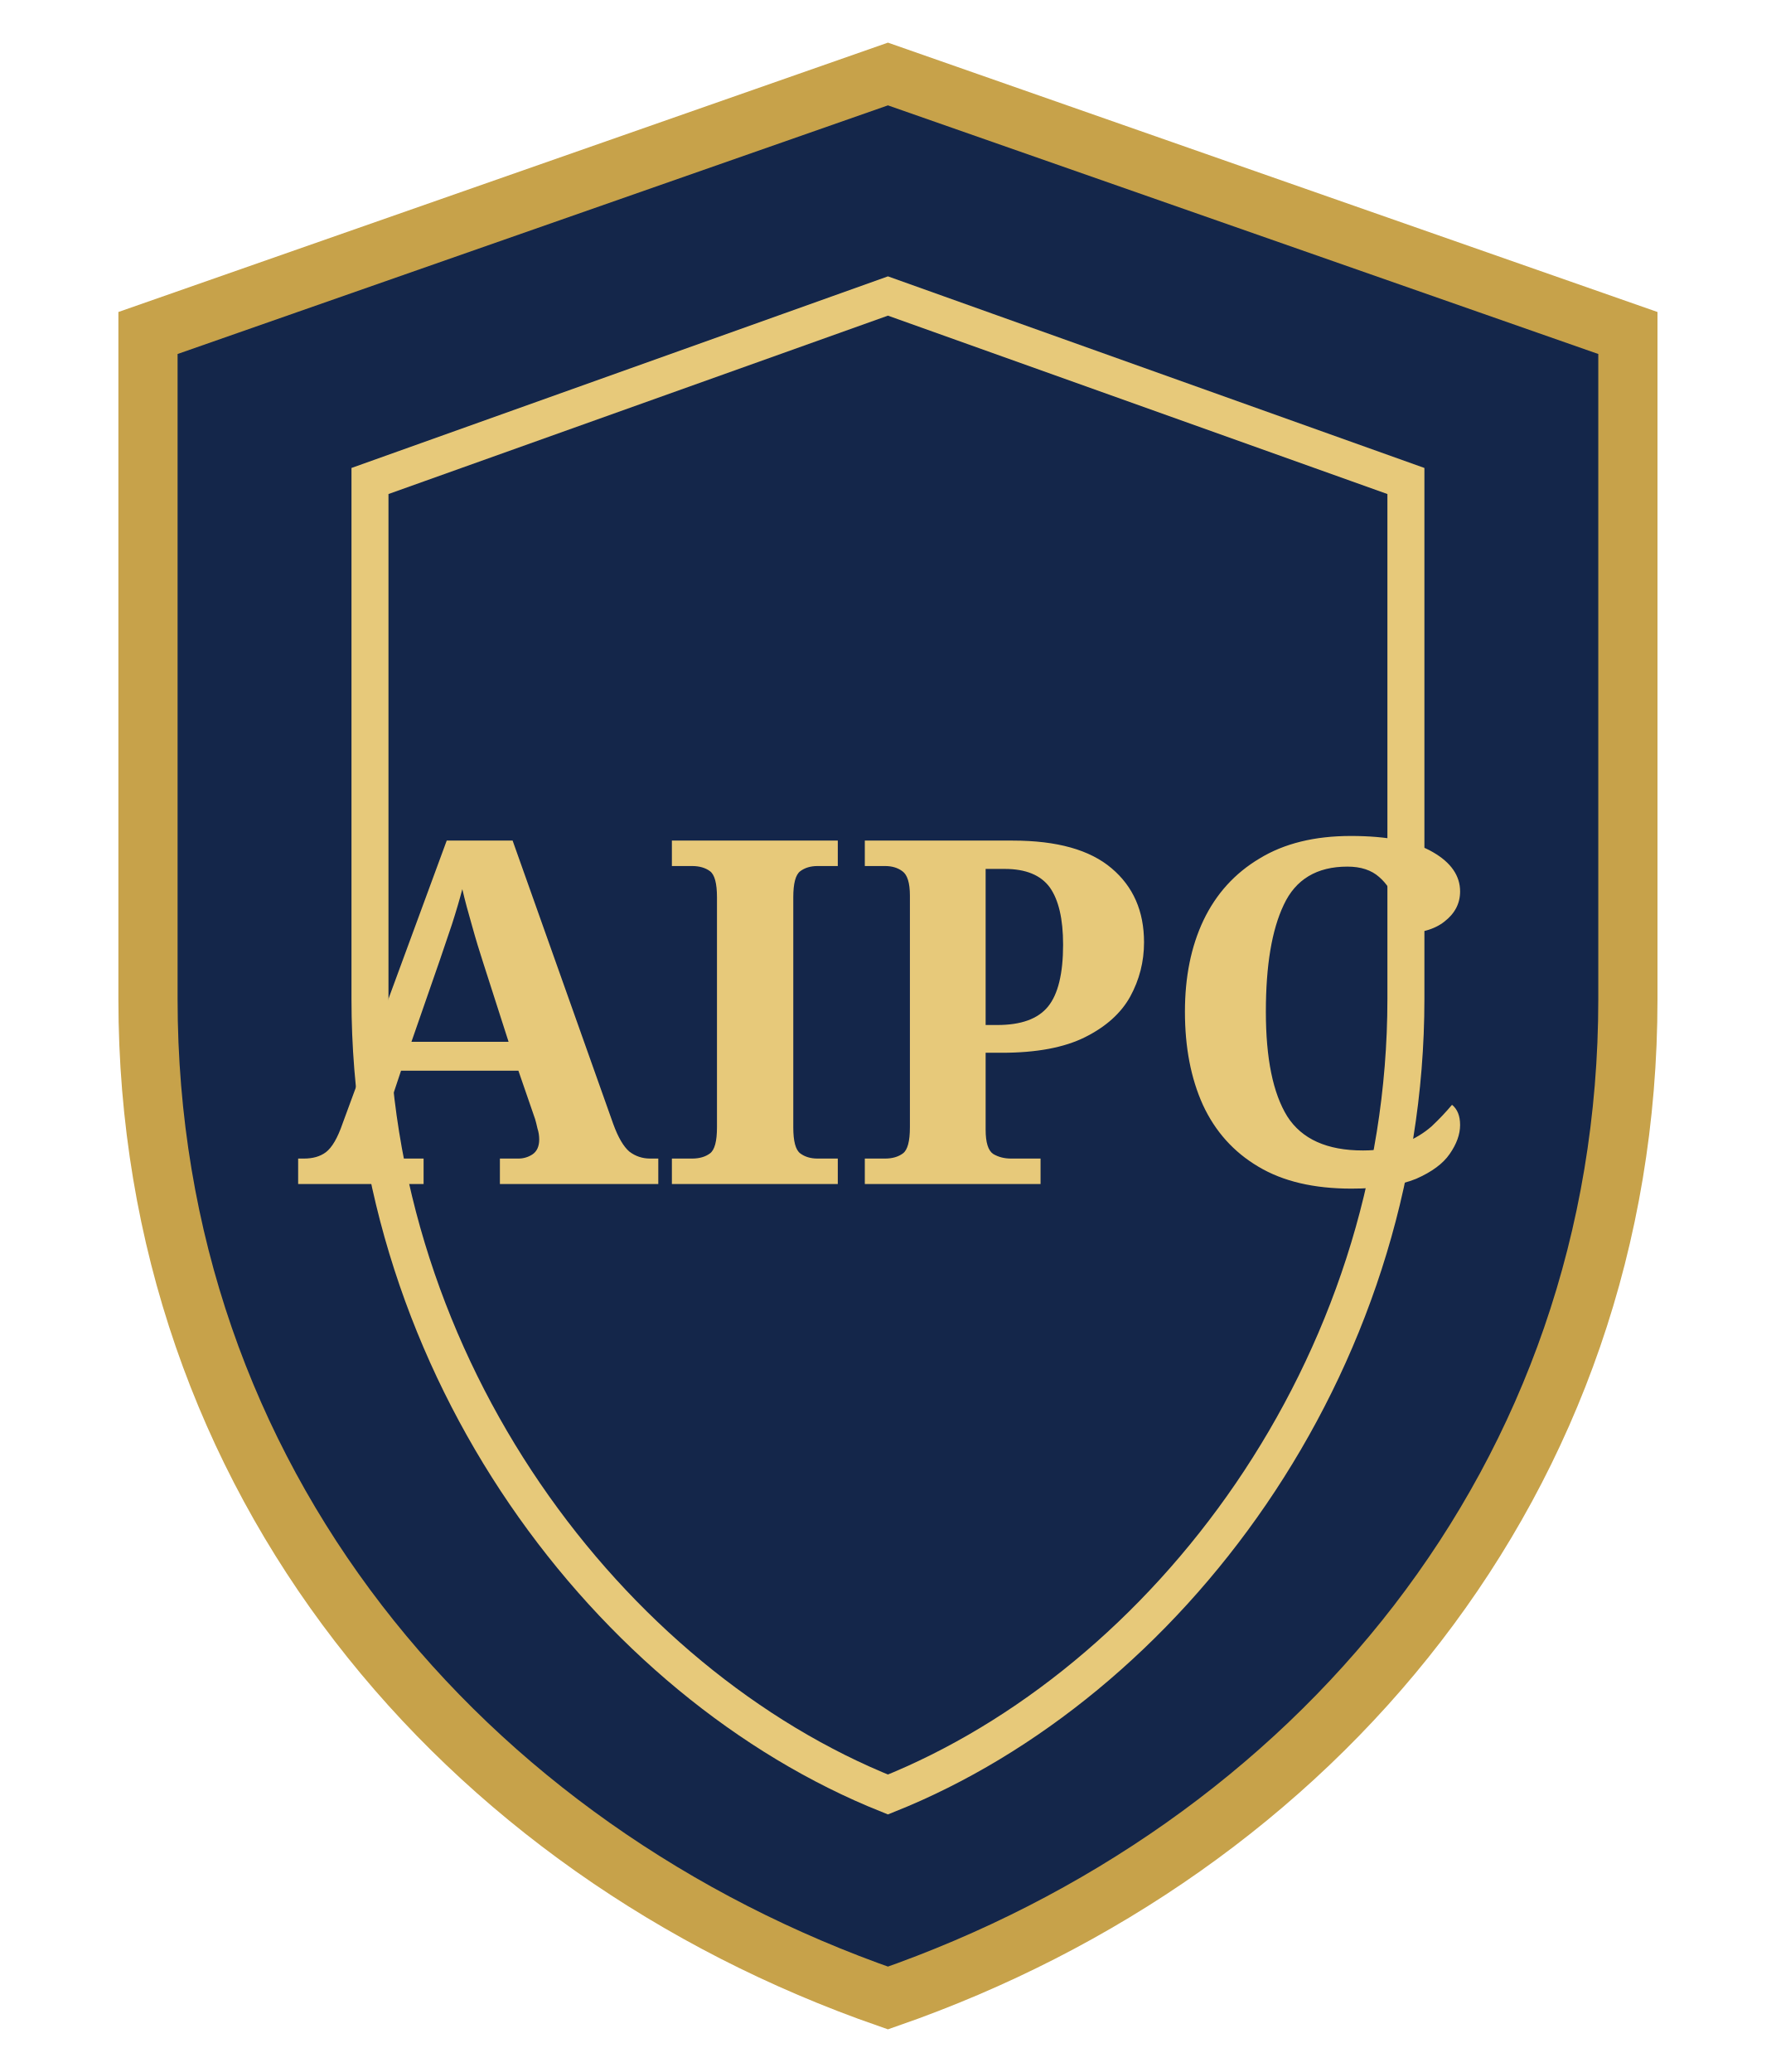
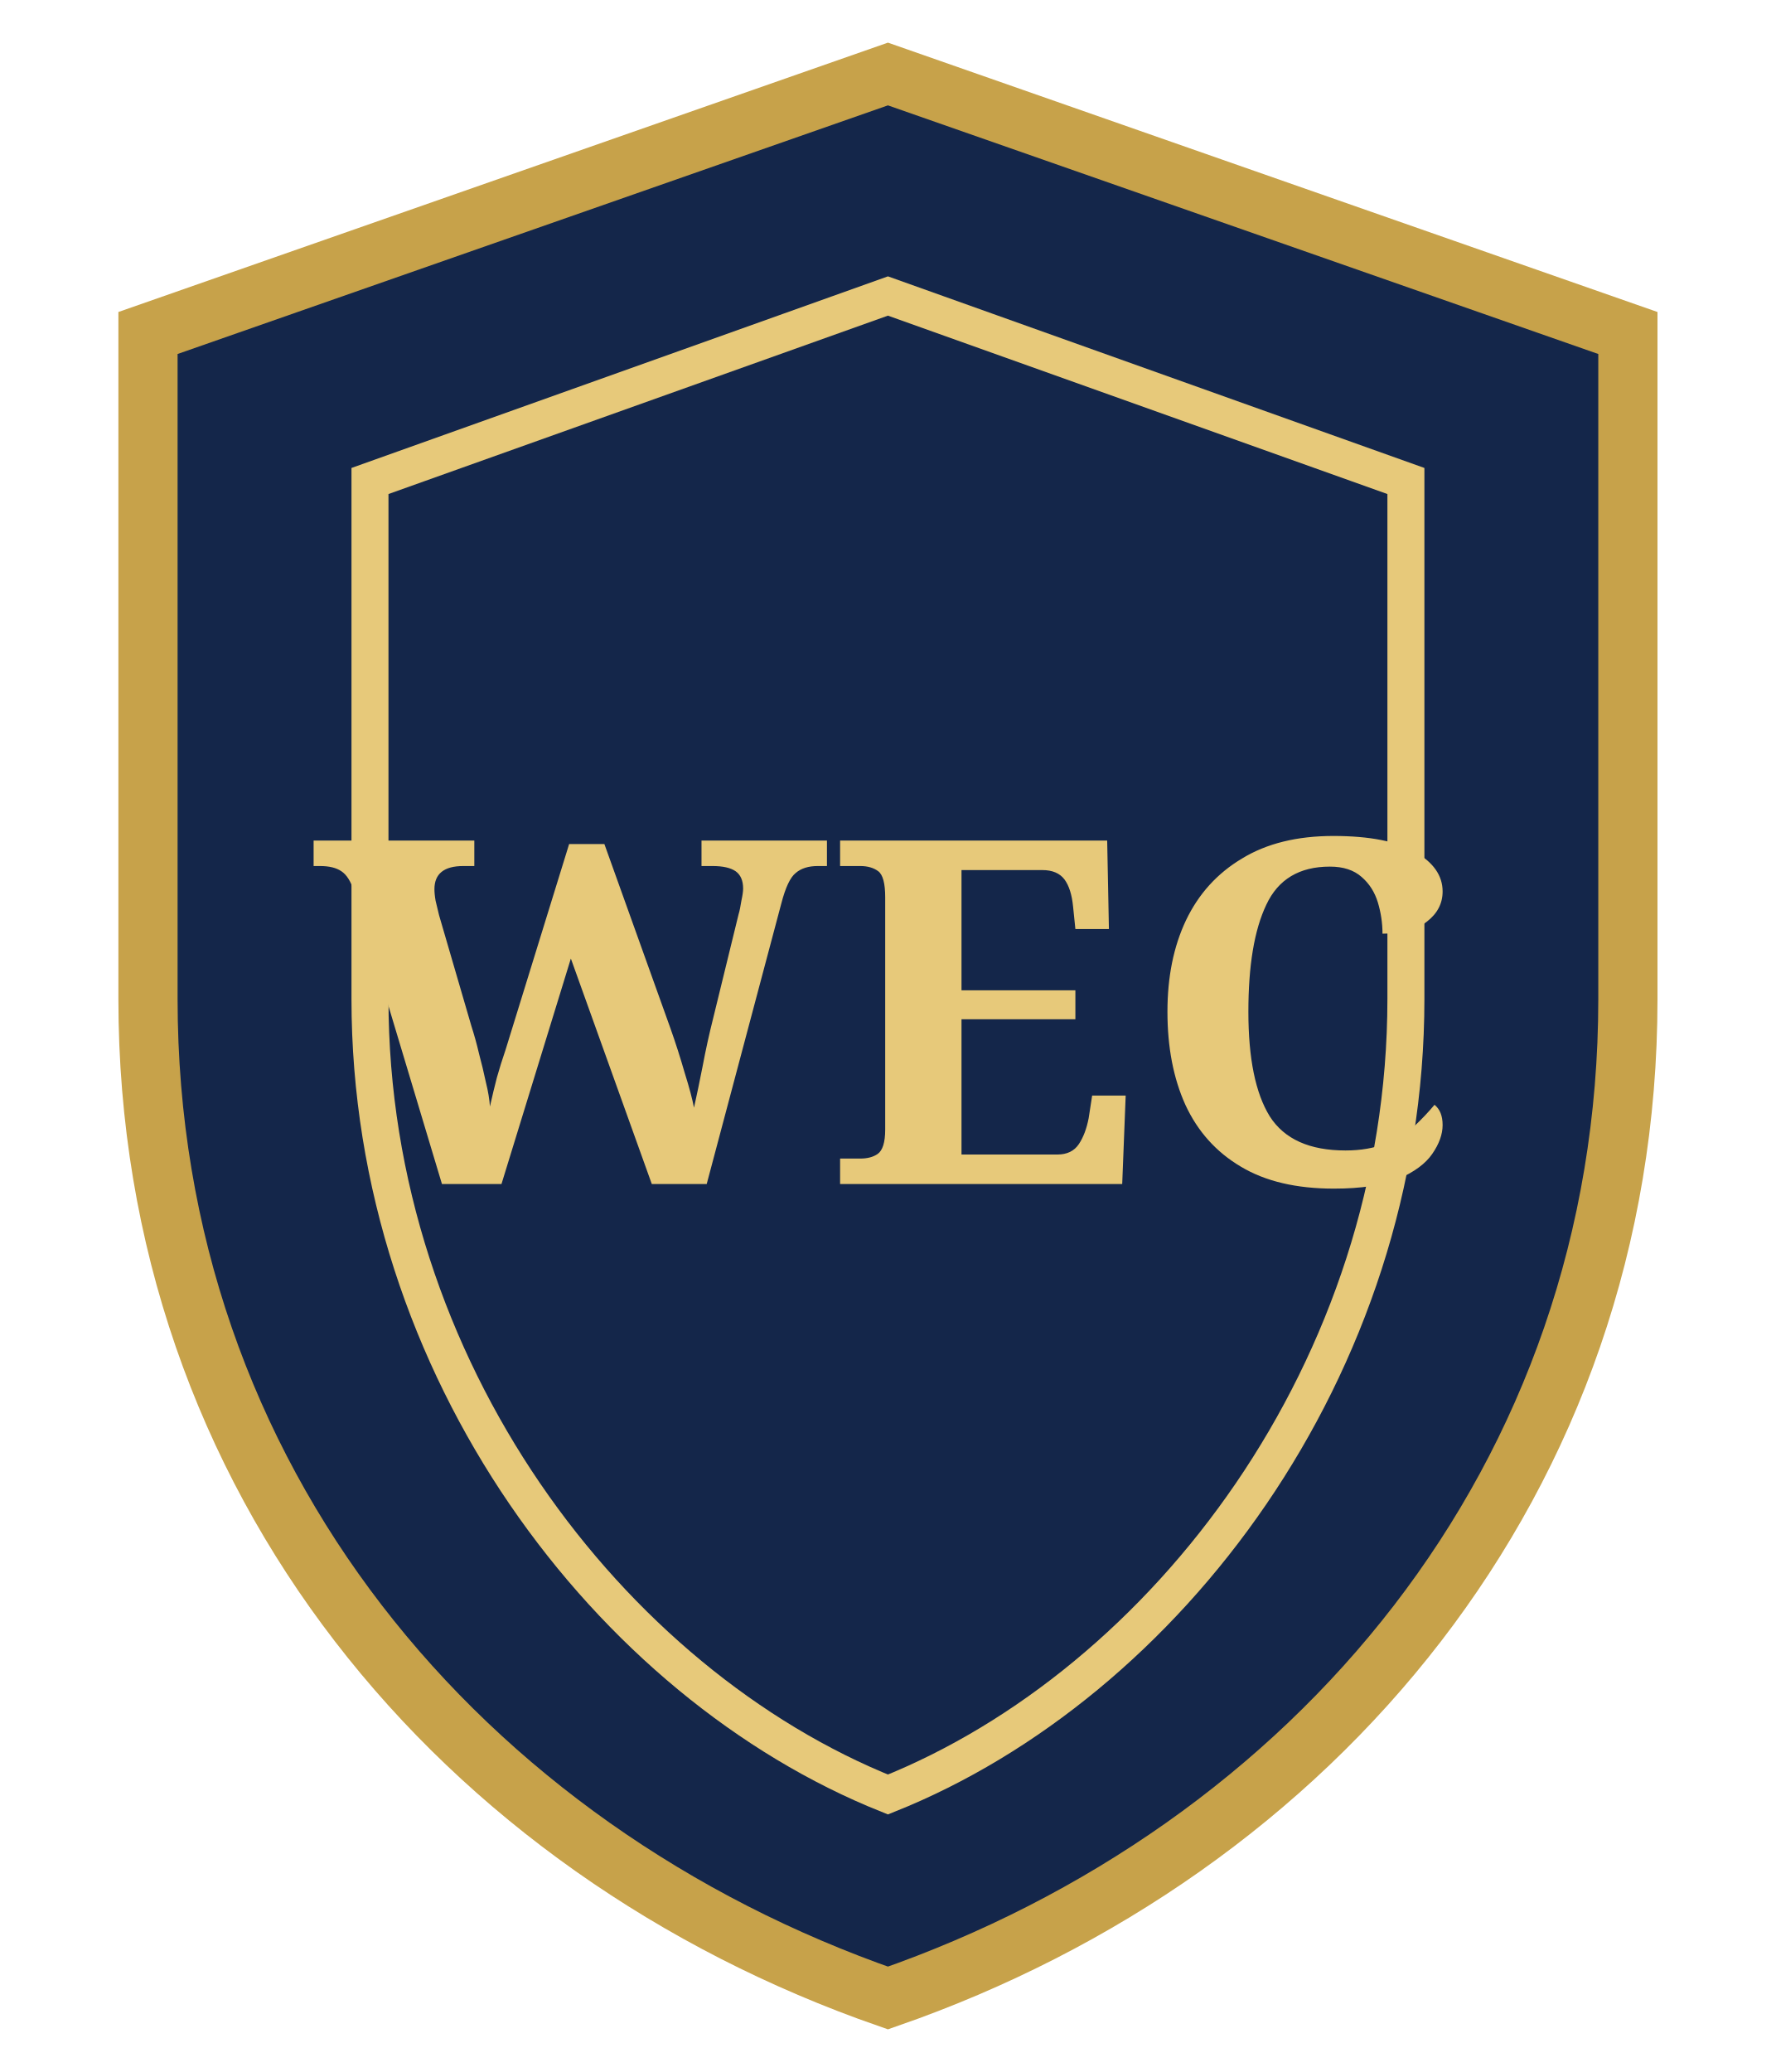
<svg xmlns="http://www.w3.org/2000/svg" viewBox="0 0 48 56">
  <path d="M24 2 L44 9 V27 C44 40 35.5 50 24 54 C12.5 50 4 40 4 27 V9 Z" fill="#14264A" stroke="#C7A24A" stroke-width="1.6" />
  <path d="M24 8 L38 13 V27 C38 37 31.5 45.5 24 48.5 C16.5 45.5 10 37 10 27 V13 Z" fill="none" stroke="#E7C97A" stroke-width="1" />
-   <text x="24" y="32" text-anchor="middle" font-family="Georgia, serif" font-weight="700" font-size="13" fill="#E7C97A">AIPC</text>
+   <text x="24" y="32" text-anchor="middle" font-family="Georgia, serif" font-weight="700" font-size="13" fill="#E7C97A">WEC</text>
</svg>
